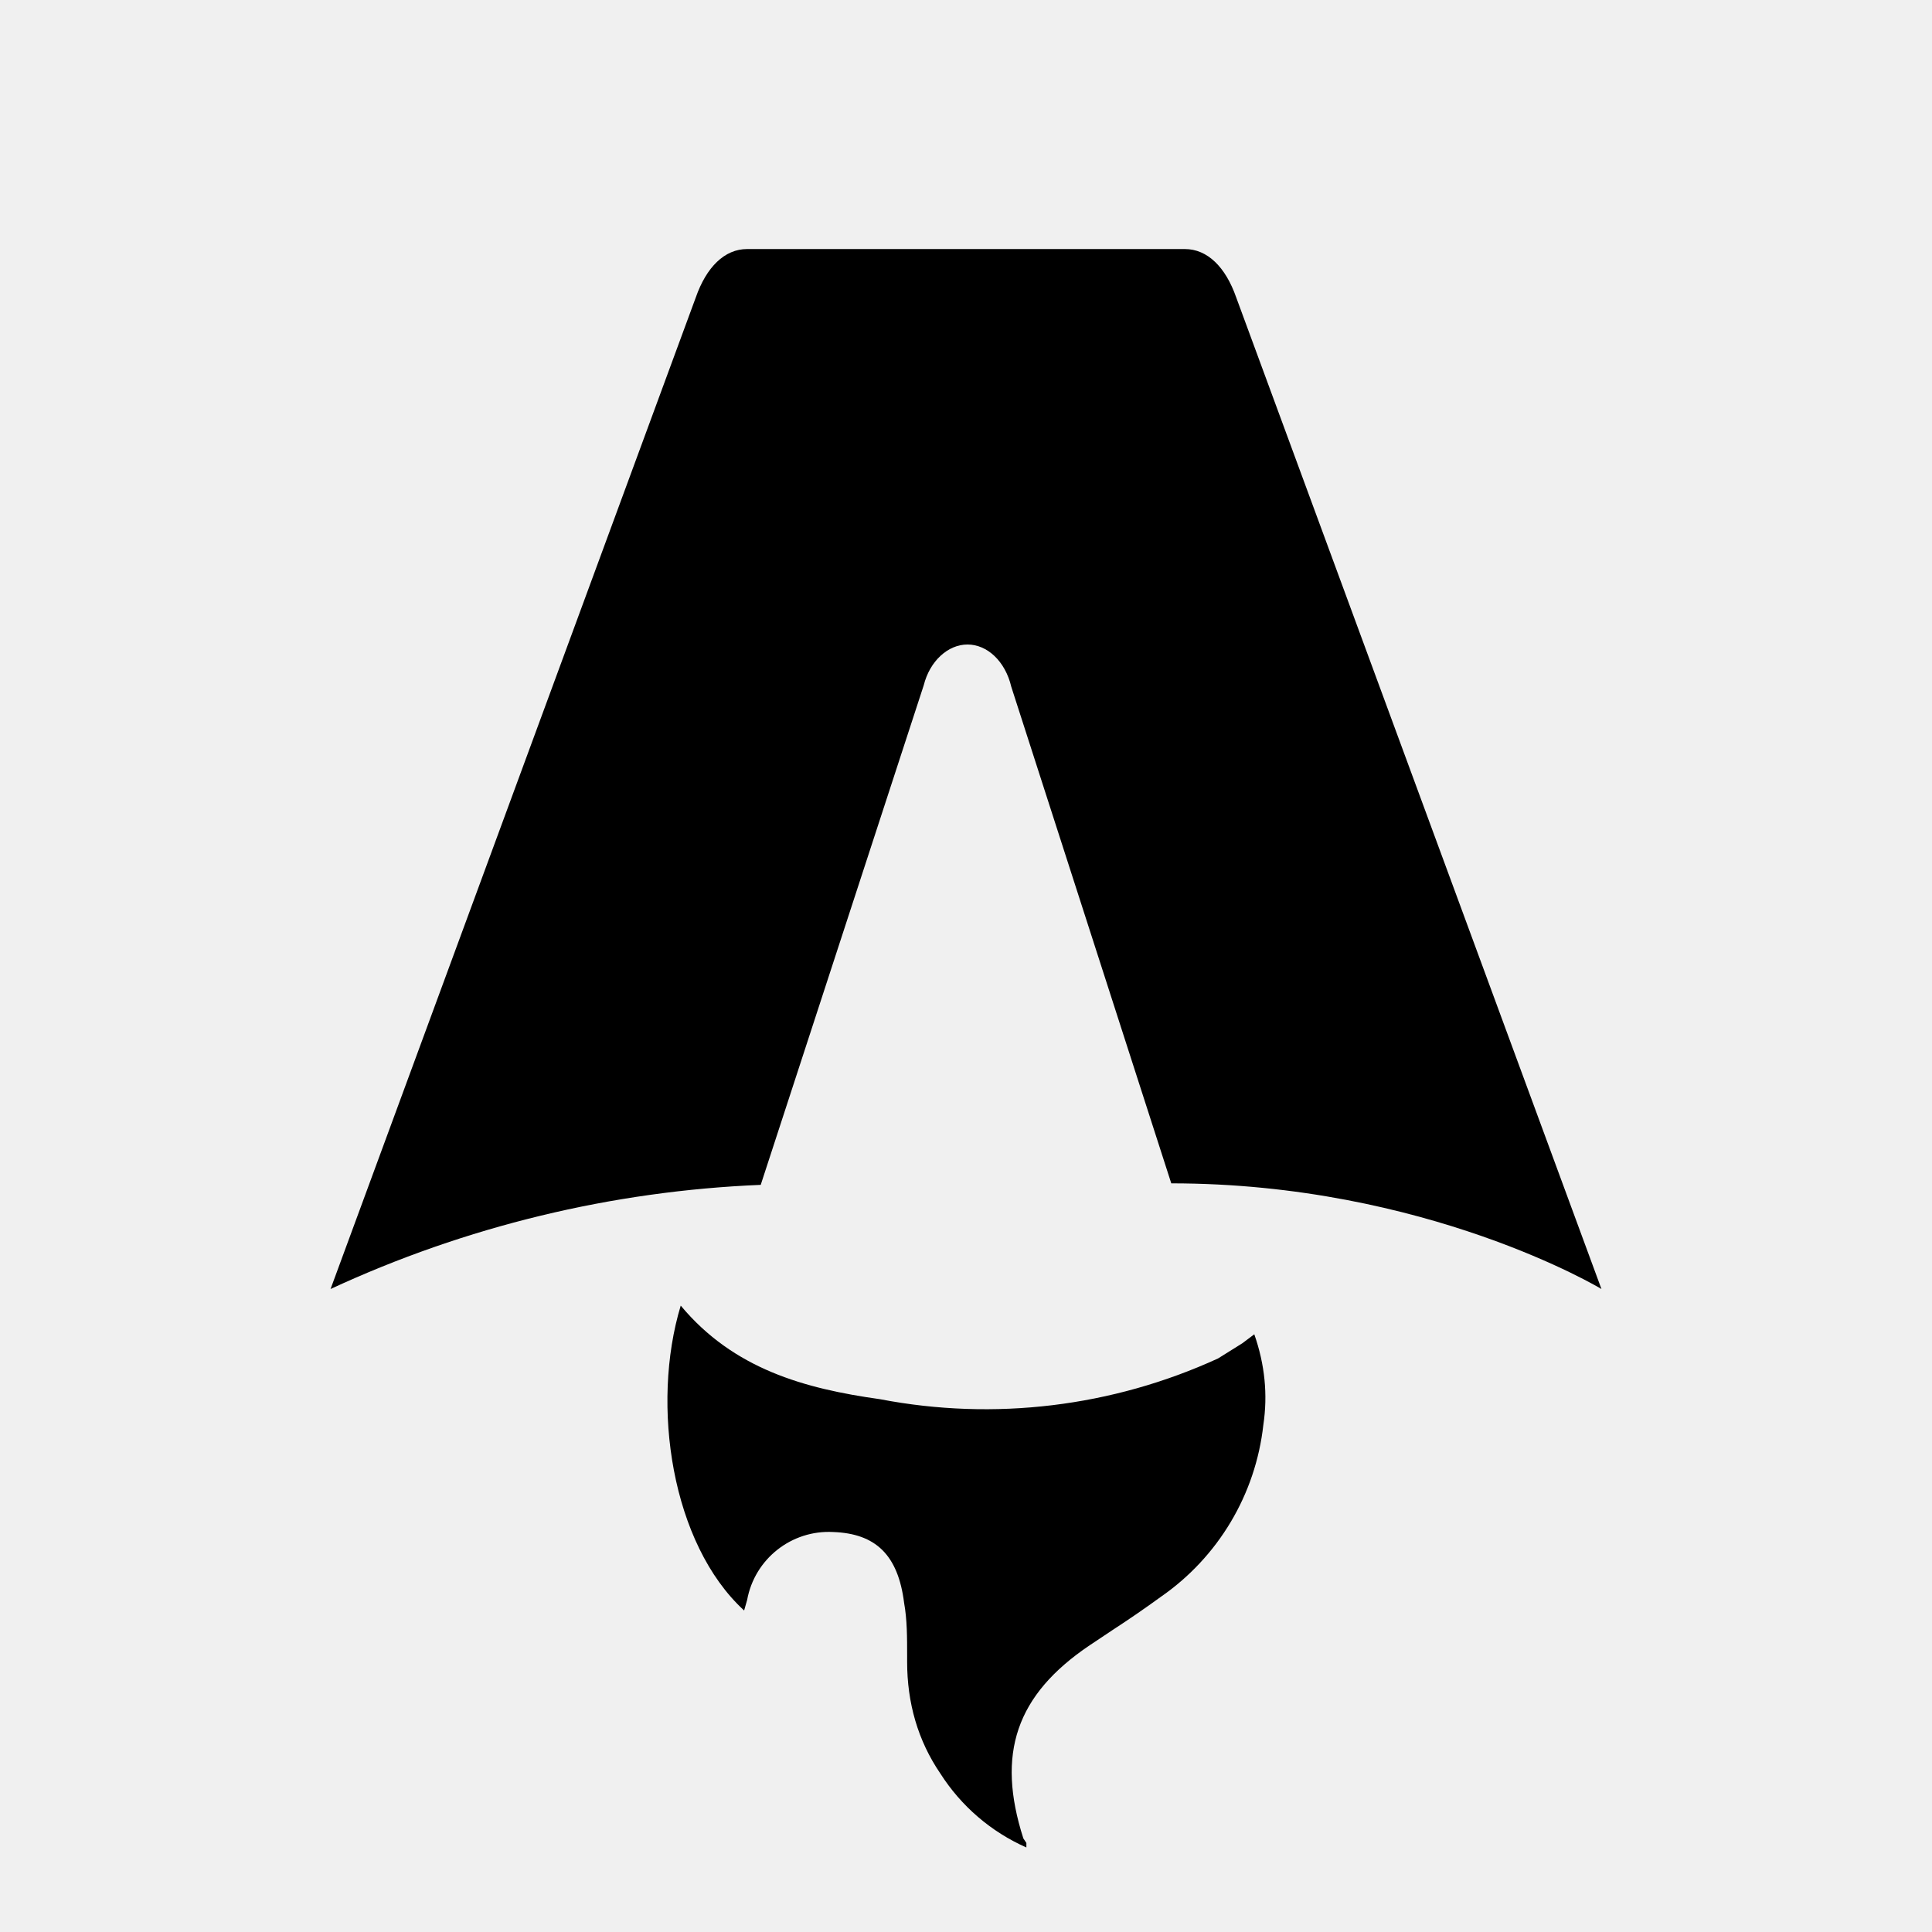
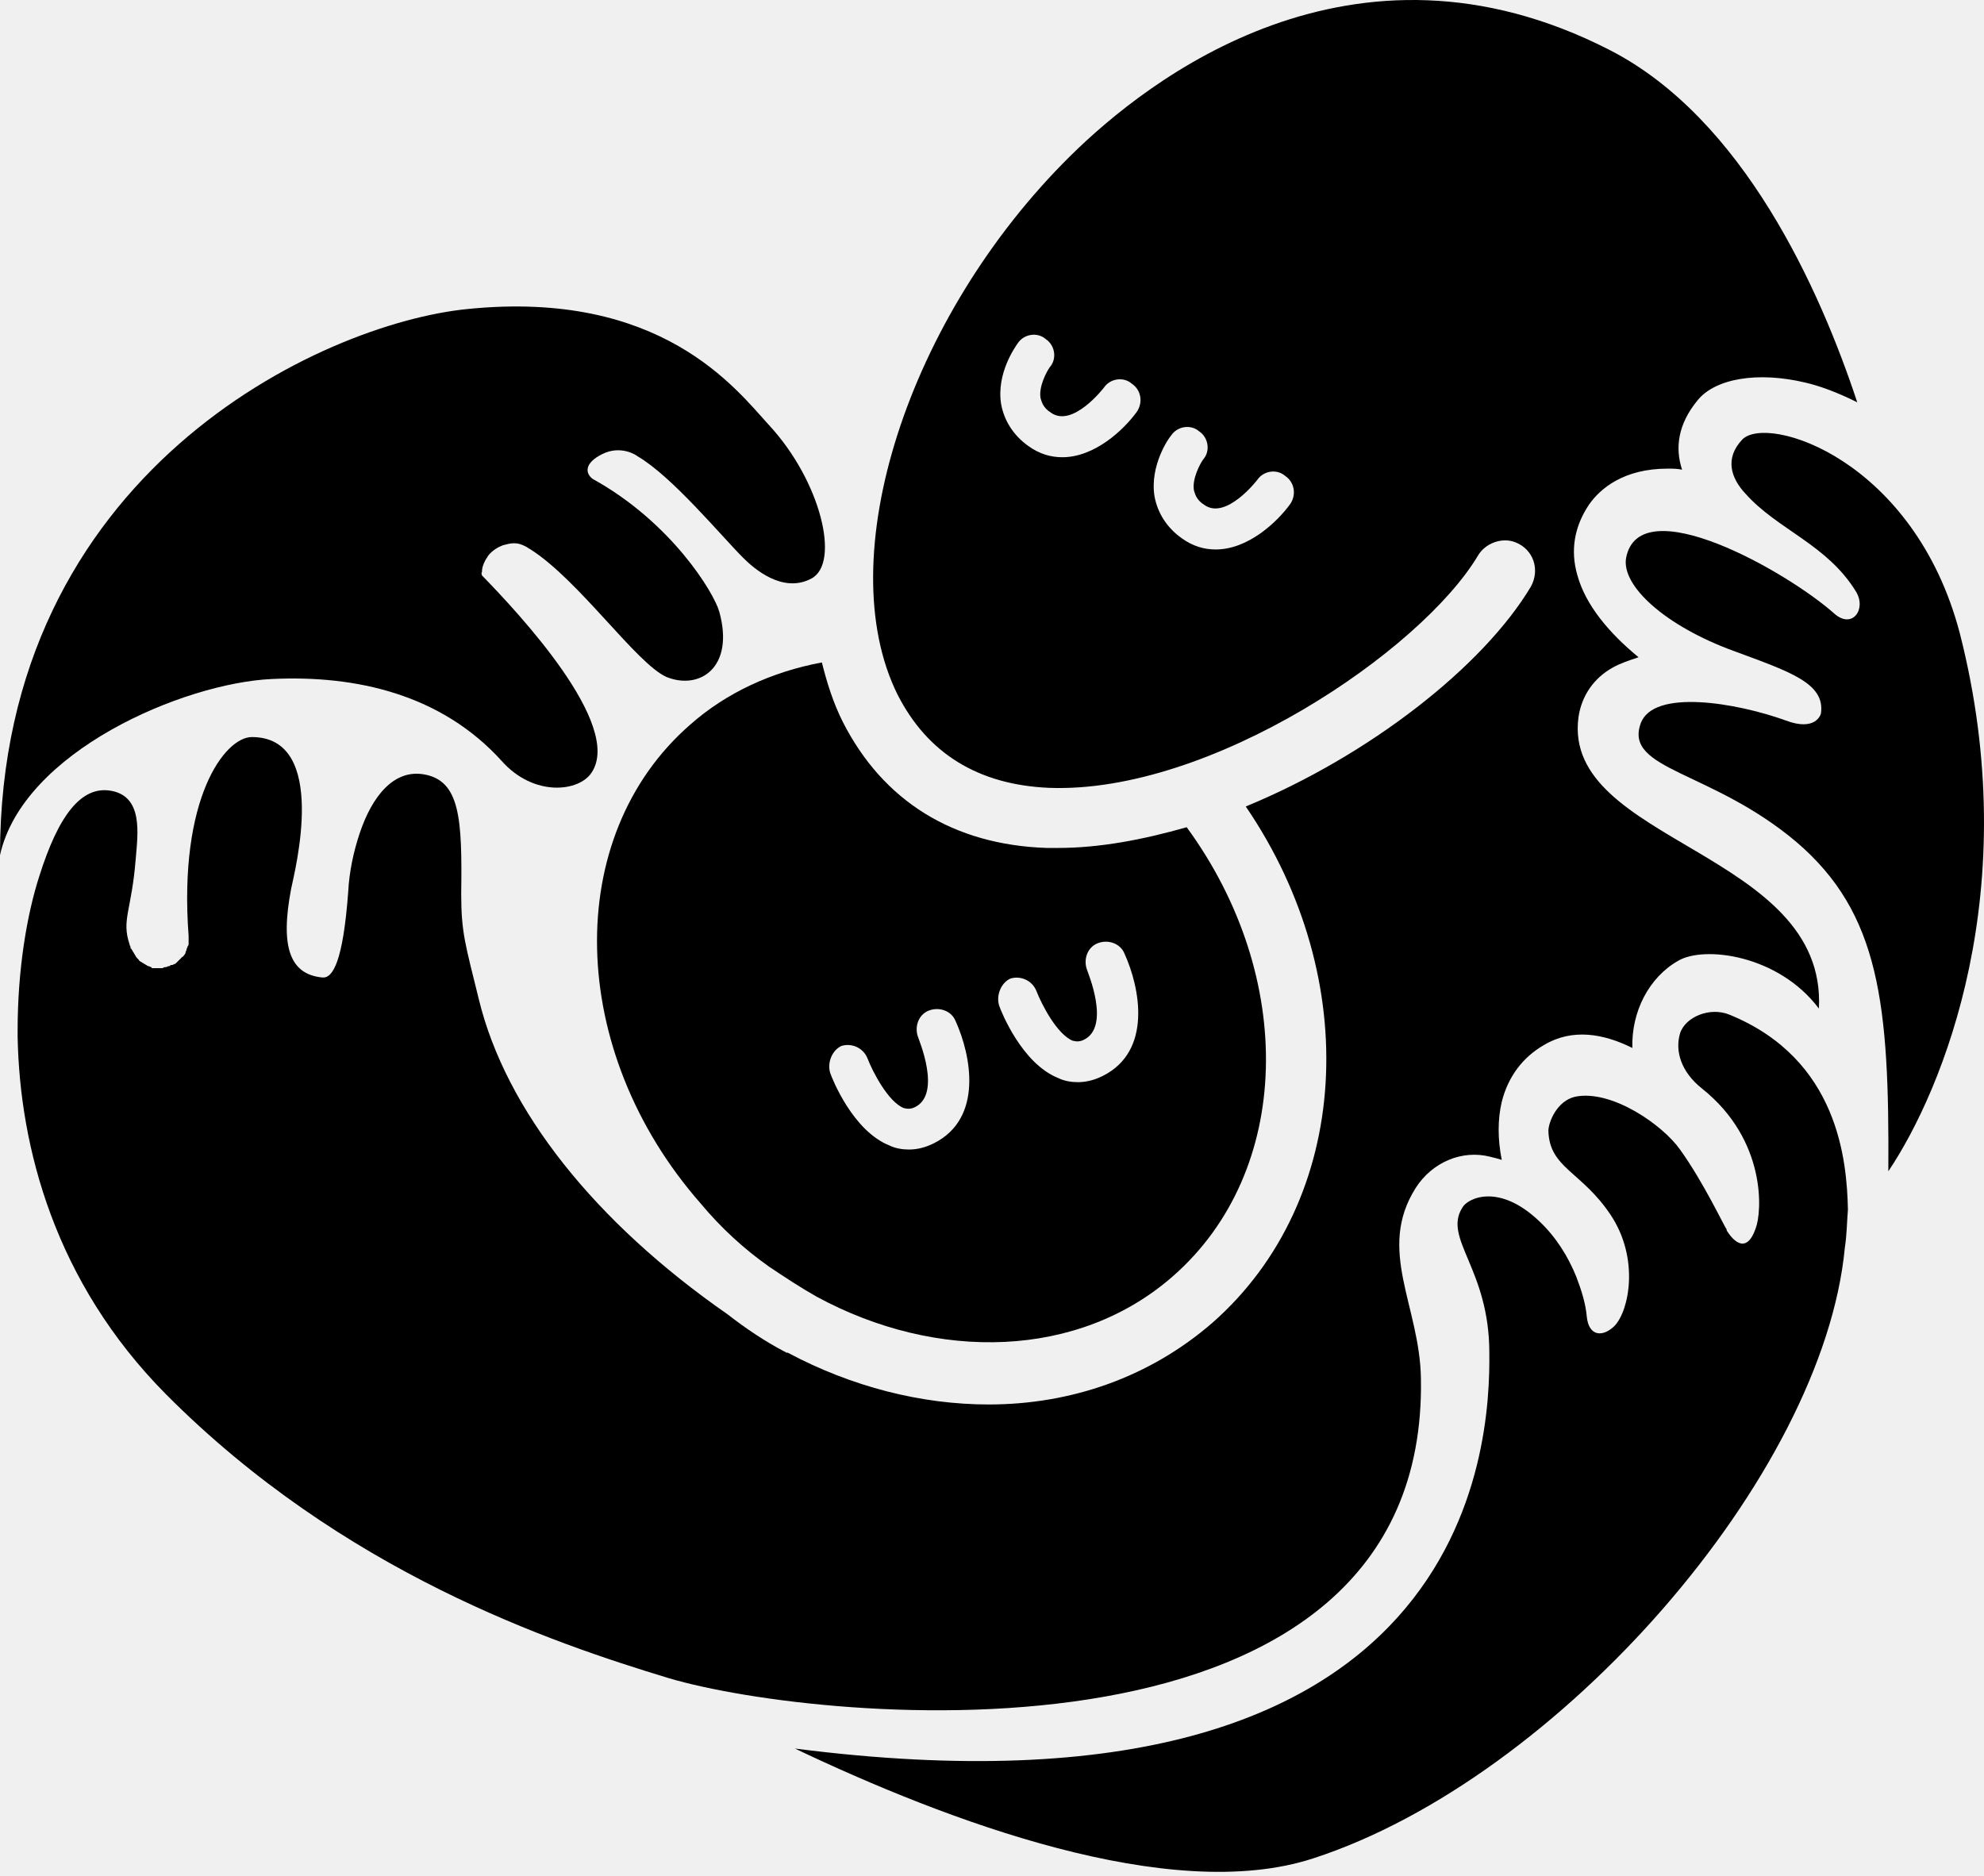
- <svg xmlns="http://www.w3.org/2000/svg" fill="none" viewBox="0 0 128 128">
-   <path d="M50.4 78.5a75.1 75.1 0 0 0-28.5 6.9l24.2-65.7c.7-2 1.9-3.2 3.4-3.2h29c1.5 0 2.7 1.2 3.4 3.2l24.2 65.7s-11.6-7-28.5-7L67 45.5c-.4-1.7-1.6-2.8-2.9-2.8-1.3 0-2.5 1.1-2.9 2.7L50.4 78.5Zm-1.1 28.2Zm-4.2-20.2c-2 6.6-.6 15.8 4.2 20.2a17.5 17.5 0 0 1 .2-.7 5.5 5.5 0 0 1 5.7-4.5c2.8.1 4.3 1.5 4.7 4.7.2 1.1.2 2.3.2 3.5v.4c0 2.7.7 5.2 2.2 7.4a13 13 0 0 0 5.7 4.9v-.3l-.2-.3c-1.8-5.6-.5-9.5 4.4-12.8l1.5-1a73 73 0 0 0 3.2-2.2 16 16 0 0 0 6.8-11.4c.3-2 .1-4-.6-6l-.8.6-1.6 1a37 37 0 0 1-22.4 2.7c-5-.7-9.7-2-13.2-6.2Z" />
-   <style>
-         path { fill: #000; }
-         @media (prefers-color-scheme: dark) {
-             path { fill: #FFF; }
-         }
-     </style>
+ <svg xmlns="http://www.w3.org/2000/svg" width="513" height="485" viewBox="0 0 513 485" fill="none">
+   <path d="M367.405 356.468C367.137 337.709 355.882 323.238 366.065 307.159C370.353 300.459 378.125 297.243 385.36 299.119C386.432 299.387 387.504 299.655 388.308 299.923C387.236 294.563 387.236 289.472 388.308 284.916C389.916 278.484 393.668 273.393 399.295 270.177C406.531 265.889 414.57 267.229 422.074 270.981C421.806 261.601 426.362 252.758 433.865 248.47C440.565 244.45 459.86 246.862 470.311 260.797C472.455 220.064 403.851 217.92 408.139 185.494C408.943 179.866 412.159 175.311 416.982 172.631C418.858 171.559 421.27 170.755 423.682 169.951C416.178 163.787 410.015 156.552 407.871 148.78C405.995 142.349 407.067 136.185 410.819 130.557C413.766 126.27 419.93 121.178 431.185 121.178C432.525 121.178 433.597 121.178 434.937 121.446C433.061 115.818 433.865 109.655 438.957 103.491C443.513 97.864 454.5 95.988 466.827 98.935C470.311 99.739 474.867 101.347 480.226 104.027C470.579 74.817 450.748 30.6 416.178 12.913C349.718 -21.121 296.658 20.684 276.827 40.247C234.485 82.052 214.655 144.493 232.074 179.598C239.845 194.874 252.976 202.913 271.199 203.717C313.005 205.325 367.405 168.343 382.144 143.689C384.02 140.473 388.308 138.865 391.792 140.205C396.615 142.081 398.223 147.44 395.812 151.728C383.484 172.363 354.006 195.409 322.116 208.541C352.666 253.294 349.45 310.374 313.541 341.996C297.194 356.2 276.827 363.167 255.656 363.167C238.237 363.167 220.282 358.611 203.667 349.768H203.399C203.131 349.768 203.131 349.5 202.863 349.5C197.772 346.82 192.948 343.604 188.124 339.853C153.822 316.002 130.776 287.06 123.808 258.386C120.325 244.182 119.253 241.235 119.253 231.051C119.521 211.756 118.985 201.841 109.605 200.233C101.834 198.893 96.206 205.861 92.99 215.508C91.382 220.332 90.31 225.424 90.042 230.515C88.703 248.738 86.023 253.026 83.343 252.758C75.035 251.954 72.356 244.986 75.303 229.711C76.107 225.692 85.219 190.586 65.12 190.586C58.152 190.586 46.093 206.397 48.773 242.039C48.773 242.307 48.773 242.307 48.773 242.307C48.773 242.575 48.773 242.843 48.773 243.111C48.773 243.379 48.773 243.646 48.773 243.914C48.773 244.182 48.773 244.45 48.505 244.718C48.505 244.986 48.237 245.254 48.237 245.522C48.237 245.79 47.969 246.058 47.969 246.326C47.969 246.594 47.701 246.862 47.701 246.862C47.433 247.13 47.433 247.398 47.165 247.398C46.897 247.666 46.897 247.666 46.629 247.934C46.361 248.202 46.361 248.202 46.093 248.47C45.825 248.738 45.825 248.738 45.557 249.006C45.289 249.274 45.289 249.274 45.021 249.274C44.753 249.542 44.485 249.542 44.217 249.542C44.217 249.542 43.949 249.542 43.949 249.81H43.681C43.413 249.81 43.145 250.078 42.877 250.078C42.609 250.078 42.341 250.078 42.073 250.346H41.805C41.537 250.346 41.537 250.346 41.269 250.346C41.001 250.346 40.733 250.346 40.465 250.346C40.197 250.346 39.929 250.346 39.661 250.346C39.394 250.346 39.126 250.346 39.126 250.078C38.858 250.078 38.59 249.81 38.322 249.81C38.054 249.81 38.054 249.542 37.786 249.542C37.518 249.274 37.25 249.274 36.982 249.006C36.714 249.006 36.714 248.738 36.446 248.738C36.178 248.47 35.91 248.47 35.91 248.202C35.642 247.934 35.642 247.934 35.374 247.666C35.106 247.398 35.106 247.13 34.838 246.862C34.838 246.594 34.57 246.594 34.57 246.326C34.302 246.058 34.302 245.79 34.034 245.522C34.034 245.522 34.034 245.254 33.766 245.254V244.986C33.766 244.718 33.498 244.45 33.498 244.182C31.354 237.751 34.034 235.607 35.106 221.94C35.642 215.508 36.982 206.129 28.942 204.521C20.903 202.913 15.007 211.221 10.183 226.496C6.968 236.411 4.556 250.614 4.556 266.425C4.556 266.961 4.556 267.497 4.556 268.033C5.092 296.707 14.203 331.545 42.877 360.487C88.703 406.58 142.835 424.803 172.849 433.915C212.511 445.706 369.281 460.713 367.405 356.468ZM293.978 106.439C290.494 111.263 282.99 118.23 274.683 118.23C271.735 118.23 268.787 117.426 265.84 115.282C262.088 112.603 259.676 108.851 258.872 104.563C257.532 96.524 262.624 89.556 263.16 88.752C264.768 86.34 268.251 85.804 270.395 87.68C272.807 89.288 273.343 92.772 271.467 94.916C270.663 95.988 268.519 100.007 269.055 102.955C269.323 103.759 269.591 105.367 271.735 106.707C277.363 110.727 285.402 100.275 285.402 100.275C287.01 97.864 290.494 97.328 292.638 99.203C295.05 100.811 295.586 104.027 293.978 106.439ZM333.639 130.29C330.156 135.113 322.652 142.081 314.345 142.081C311.397 142.081 308.449 141.277 305.501 139.133C301.749 136.453 299.337 132.701 298.534 128.414C297.194 120.374 302.285 113.139 302.821 112.603C304.429 110.191 307.913 109.655 310.057 111.531C312.469 113.139 313.005 116.622 311.129 118.766C310.325 119.838 308.181 123.858 308.717 126.806C308.985 127.61 309.253 129.218 311.397 130.557C317.024 134.577 325.064 124.126 325.064 124.126C326.672 121.714 330.156 121.178 332.299 123.054C334.711 124.662 335.247 127.878 333.639 130.29Z" fill="#000" />
+   <path d="M212.51 171.291C213.85 176.651 215.458 181.742 217.87 186.566C228.321 207.201 246.544 218.456 270.663 219.26C271.735 219.26 272.539 219.26 273.611 219.26C284.33 219.26 295.585 217.116 306.841 213.9C335.247 252.758 334.175 302.871 303.357 329.937C278.97 351.376 242.257 352.18 211.17 335.297C206.883 332.885 202.863 330.205 198.843 327.525C192.412 322.97 186.516 317.61 181.156 311.178C146.586 271.785 145.247 216.312 178.476 187.37C187.856 179.063 199.647 173.703 212.51 171.291ZM258.336 259.994C258.872 261.601 264.231 275.001 273.611 278.752C275.219 279.556 277.094 279.824 278.702 279.824C280.846 279.824 282.99 279.288 285.134 278.216C297.997 271.785 294.781 255.438 290.762 246.594C289.69 243.915 286.474 242.843 283.794 243.915C281.114 244.986 280.042 248.202 281.114 250.882C281.114 251.15 287.278 265.353 280.31 268.837C279.238 269.373 278.434 269.373 277.362 269.105C273.343 267.497 269.323 259.726 267.983 256.242C266.911 253.562 263.963 252.222 261.283 253.026C258.872 254.098 257.532 257.314 258.336 259.994ZM214.654 277.412C215.19 279.02 220.55 292.42 229.929 296.171C231.537 296.975 233.413 297.243 235.021 297.243C237.165 297.243 239.309 296.707 241.453 295.635C254.316 289.204 251.1 272.857 247.08 264.013C246.008 261.333 242.793 260.262 240.113 261.333C237.433 262.405 236.361 265.621 237.433 268.301C237.433 268.569 243.596 282.772 236.629 286.256C235.557 286.792 234.753 286.792 233.681 286.524C229.661 284.916 225.642 277.144 224.302 273.661C223.23 270.981 220.282 269.641 217.602 270.445C215.19 271.517 213.85 274.733 214.654 277.412Z" fill="#000" />
+   <path d="M70.212 175.58C92.186 174.508 114.161 179.599 129.704 196.75C138.011 206.13 149.803 204.79 153.019 199.698C161.058 187.371 134.26 158.697 124.612 148.781C124.612 148.513 124.344 148.245 124.612 147.977C124.612 146.905 124.88 146.101 125.416 145.029C125.684 144.493 125.952 144.225 126.22 143.689C127.292 142.35 128.632 141.546 129.972 141.01C131.044 140.742 131.848 140.474 132.92 140.474C133.992 140.474 134.796 140.742 135.868 141.278C136.404 141.546 136.672 141.814 137.208 142.082C149.803 150.121 164.542 171.56 172.313 175.044C180.889 178.527 190 172.632 185.981 158.161C184.641 153.337 173.653 135.114 153.287 123.859C151.411 122.519 150.875 119.839 155.698 117.427C160.522 115.015 164.542 117.695 164.81 117.963C173.653 123.055 186.516 138.598 192.144 144.225C194.824 146.905 202.328 153.605 209.831 149.585C217.335 145.565 212.243 124.395 198.844 109.924C190.268 100.544 170.973 74.818 120.861 79.909C83.075 83.661 0 122.251 0 221.137C5.896 194.338 47.433 176.651 70.212 175.58Z" fill="#000" />
+   <path d="M447.264 262.405C442.172 260.261 435.741 262.941 434.401 267.229C433.061 271.784 434.669 277.144 440.029 281.432C456.911 294.831 455.572 313.59 453.964 317.61C451.016 326.185 446.46 318.145 446.46 318.145V317.877C445.924 317.342 440.564 305.818 434.401 297.243C429.845 290.811 416.714 281.7 407.335 283.576C402.511 284.648 400.367 290.275 400.367 292.419C400.635 302.066 408.942 302.87 416.446 314.126C423.949 325.381 421.27 338.78 417.518 342.8C414.57 345.748 410.818 345.748 410.282 340.388C410.014 337.172 408.942 333.689 407.603 330.205C405.459 324.845 402.243 319.753 397.955 315.734C387.504 305.818 379.464 309.838 378.124 312.25C373.033 320.289 385.092 328.061 385.092 349.768C385.36 373.35 381.34 474.648 205.543 452.137C244.937 470.896 302.553 492.603 339.535 480.543C403.047 459.909 471.383 381.658 477.01 322.701C477.546 319.217 477.546 316.002 477.814 312.786C477.546 300.191 475.402 273.928 447.264 262.405Z" fill="#000" />
+   <path d="M488.265 302.87C488.533 259.725 486.121 236.142 464.415 217.651C442.44 199.161 419.93 199.161 424.217 187.101C427.433 177.99 449.14 181.742 461.735 186.297C469.507 189.245 470.846 184.689 470.846 184.421C471.918 176.65 462.807 173.702 448.336 168.342C430.649 161.911 419.126 151.46 420.466 144.224C423.949 126.269 462.003 147.708 474.33 158.695C478.886 162.715 482.638 157.623 479.958 153.067C472.454 140.74 459.591 136.988 451.284 127.609C447.532 123.589 445.924 118.498 450.48 113.674C456.911 106.974 494.965 118.766 506.756 163.787C523.639 229.979 502.468 281.699 488.265 302.87Z" fill="#000" />
</svg>
